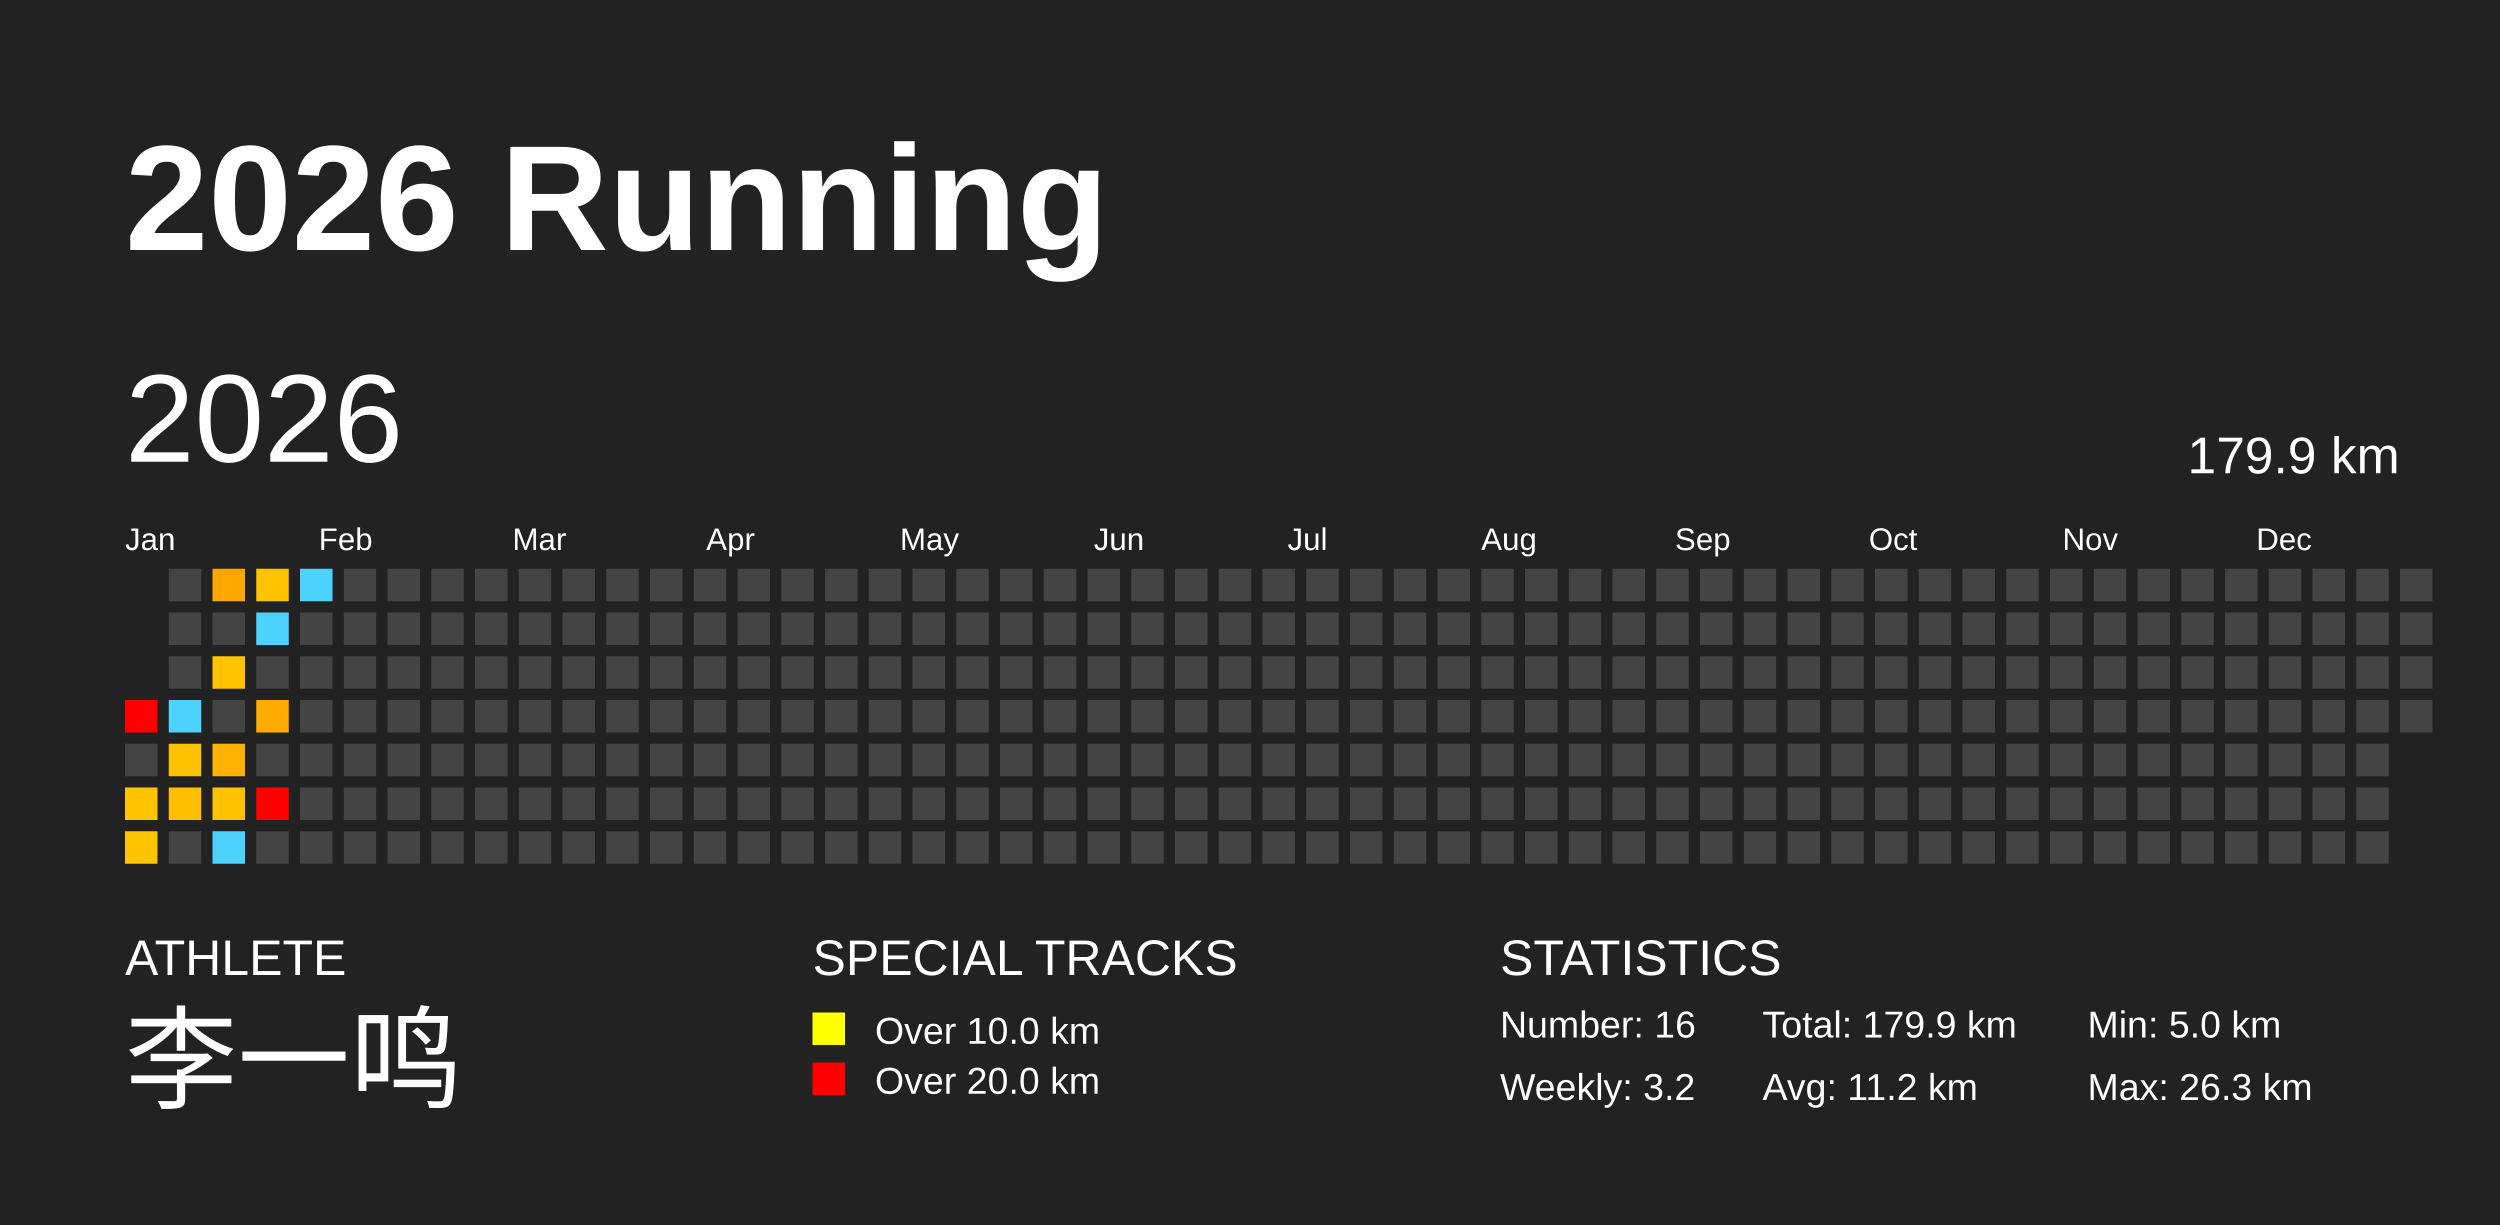
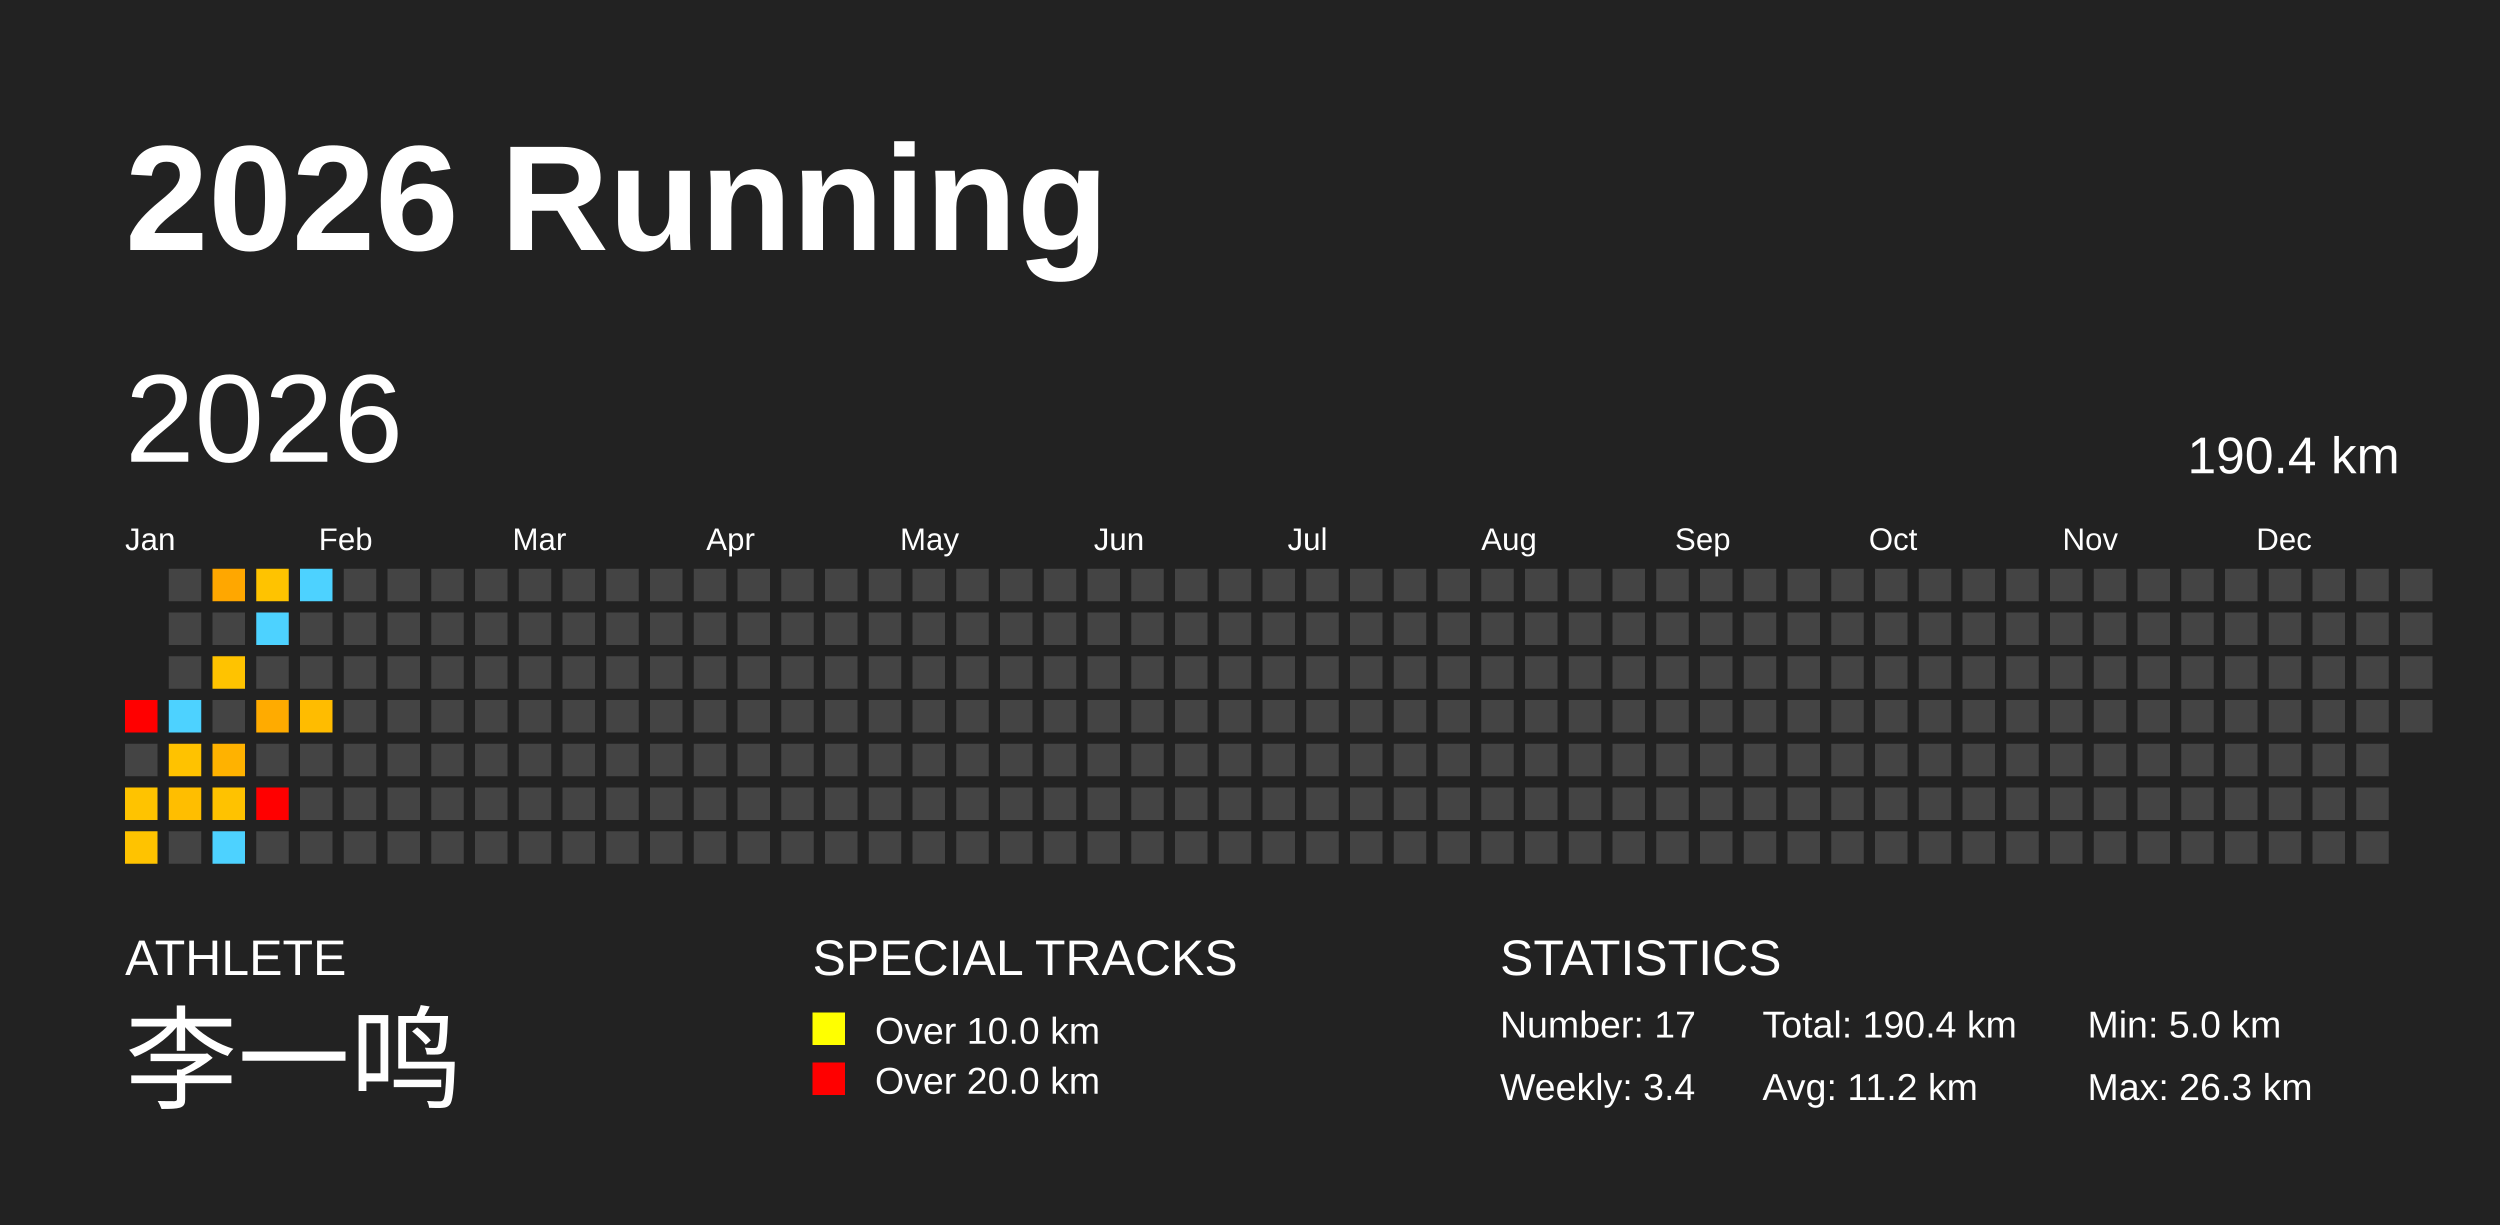
<svg xmlns="http://www.w3.org/2000/svg" baseProfile="full" height="98mm" version="1.1" viewBox="0,0,200,98" width="200mm">
  <defs />
  <rect fill="#222222" height="98" width="200" x="0" y="0" />
  <text fill="#FFFFFF" style="font-size:12px; font-family:Arial; font-weight:bold;" x="10" y="20">2026 Running</text>
  <text fill="#FFFFFF" style="font-size:4px; font-family:Arial" x="10" y="78">ATHLETE</text>
  <text fill="#FFFFFF" style="font-size:9px; font-family:Arial" x="10" y="88">李一鸣</text>
  <text fill="#FFFFFF" style="font-size:4px; font-family:Arial" x="65" y="78">SPECIAL TRACKS</text>
  <rect fill="yellow" height="2.6" width="2.6" x="65" y="81" />
  <text fill="#FFFFFF" style="font-size:3px; font-family:Arial" x="70" y="83.5">Over 10.0 km</text>
  <rect fill="red" height="2.6" width="2.6" x="65" y="85" />
  <text fill="#FFFFFF" style="font-size:3px; font-family:Arial" x="70" y="87.5">Over 20.0 km</text>
  <text fill="#FFFFFF" style="font-size:4px; font-family:Arial" x="120" y="78">STATISTICS</text>
-   <text fill="#FFFFFF" style="font-size:3px; font-family:Arial" x="120" y="83">Number: 16</text>
-   <text fill="#FFFFFF" style="font-size:3px; font-family:Arial" x="120" y="88">Weekly: 3.2</text>
-   <text fill="#FFFFFF" style="font-size:3px; font-family:Arial" x="141" y="83">Total: 179.9 km</text>
+   <text fill="#FFFFFF" style="font-size:3px; font-family:Arial" x="120" y="83">Number: 17</text>
+   <text fill="#FFFFFF" style="font-size:3px; font-family:Arial" x="120" y="88">Weekly: 3.4</text>
+   <text fill="#FFFFFF" style="font-size:3px; font-family:Arial" x="141" y="83">Total: 190.4 km</text>
  <text fill="#FFFFFF" style="font-size:3px; font-family:Arial" x="141" y="88">Avg: 11.2 km</text>
  <text fill="#FFFFFF" style="font-size:3px; font-family:Arial" x="167" y="83">Min: 5.0 km</text>
  <text fill="#FFFFFF" style="font-size:3px; font-family:Arial" x="167" y="88">Max: 26.3 km</text>
  <text dominant-baseline="hanging" fill="#FFFFFF" style="font-size:10.0px; font-family:Arial;" x="10" y="30">2026</text>
-   <text dominant-baseline="hanging" fill="#FFFFFF" style="font-size:4.125px; font-family:Arial;" x="175" y="35">179.9 km</text>
+   <text dominant-baseline="hanging" fill="#FFFFFF" style="font-size:4.125px; font-family:Arial;" x="175" y="35">190.4 km</text>
  <text fill="#FFFFFF" style="font-size:2.5px; font-family:Arial" x="10.0" y="44">Jan</text>
  <text fill="#FFFFFF" style="font-size:2.5px; font-family:Arial" x="25.5" y="44">Feb</text>
  <text fill="#FFFFFF" style="font-size:2.5px; font-family:Arial" x="41.0" y="44">Mar</text>
  <text fill="#FFFFFF" style="font-size:2.5px; font-family:Arial" x="56.5" y="44">Apr</text>
  <text fill="#FFFFFF" style="font-size:2.5px; font-family:Arial" x="72.0" y="44">May</text>
  <text fill="#FFFFFF" style="font-size:2.5px; font-family:Arial" x="87.5" y="44">Jun</text>
  <text fill="#FFFFFF" style="font-size:2.5px; font-family:Arial" x="103.0" y="44">Jul</text>
  <text fill="#FFFFFF" style="font-size:2.5px; font-family:Arial" x="118.5" y="44">Aug</text>
  <text fill="#FFFFFF" style="font-size:2.5px; font-family:Arial" x="134.0" y="44">Sep</text>
  <text fill="#FFFFFF" style="font-size:2.5px; font-family:Arial" x="149.5" y="44">Oct</text>
  <text fill="#FFFFFF" style="font-size:2.5px; font-family:Arial" x="165.0" y="44">Nov</text>
  <text fill="#FFFFFF" style="font-size:2.5px; font-family:Arial" x="180.5" y="44">Dec</text>
  <rect fill="red" height="2.6" width="2.6" x="10.0" y="56.0" />
  <rect fill="#444444" height="2.6" width="2.6" x="10.0" y="59.5" />
  <rect fill="#ffc300" height="2.6" width="2.6" x="10.0" y="63.0" />
  <rect fill="#ffc300" height="2.6" width="2.6" x="10.0" y="66.5" />
  <rect fill="#444444" height="2.6" width="2.6" x="13.5" y="45.5" />
  <rect fill="#444444" height="2.6" width="2.6" x="13.5" y="49.0" />
  <rect fill="#444444" height="2.6" width="2.6" x="13.5" y="52.5" />
  <rect fill="#4dd2ff" height="2.6" width="2.6" x="13.5" y="56.0" />
  <rect fill="#ffc200" height="2.6" width="2.6" x="13.5" y="59.5" />
  <rect fill="#ffbe00" height="2.6" width="2.6" x="13.5" y="63.0" />
  <rect fill="#444444" height="2.6" width="2.6" x="13.5" y="66.5" />
  <rect fill="#ffa700" height="2.6" width="2.6" x="17.0" y="45.5" />
  <rect fill="#444444" height="2.6" width="2.6" x="17.0" y="49.0" />
  <rect fill="#ffc300" height="2.6" width="2.6" x="17.0" y="52.5" />
  <rect fill="#444444" height="2.6" width="2.6" x="17.0" y="56.0" />
  <rect fill="#ffb200" height="2.6" width="2.6" x="17.0" y="59.5" />
  <rect fill="#ffc200" height="2.6" width="2.6" x="17.0" y="63.0" />
  <rect fill="#4dd2ff" height="2.6" width="2.6" x="17.0" y="66.5" />
  <rect fill="#ffc300" height="2.6" width="2.6" x="20.5" y="45.5" />
  <rect fill="#4dd2ff" height="2.6" width="2.6" x="20.5" y="49.0" />
  <rect fill="#444444" height="2.6" width="2.6" x="20.5" y="52.5" />
  <rect fill="#ffab00" height="2.6" width="2.6" x="20.5" y="56.0" />
  <rect fill="#444444" height="2.6" width="2.6" x="20.5" y="59.5" />
  <rect fill="red" height="2.6" width="2.6" x="20.5" y="63.0" />
  <rect fill="#444444" height="2.6" width="2.6" x="20.5" y="66.5" />
  <rect fill="#4dd2ff" height="2.6" width="2.6" x="24.0" y="45.5" />
  <rect fill="#444444" height="2.6" width="2.6" x="24.0" y="49.0" />
  <rect fill="#444444" height="2.6" width="2.6" x="24.0" y="52.5" />
-   <rect fill="#444444" height="2.6" width="2.6" x="24.0" y="56.0" />
+   <rect fill="#ffbc00" height="2.6" width="2.6" x="24.0" y="56.0" />
  <rect fill="#444444" height="2.6" width="2.6" x="24.0" y="59.5" />
  <rect fill="#444444" height="2.6" width="2.6" x="24.0" y="63.0" />
  <rect fill="#444444" height="2.6" width="2.6" x="24.0" y="66.5" />
  <rect fill="#444444" height="2.6" width="2.6" x="27.5" y="45.5" />
  <rect fill="#444444" height="2.6" width="2.6" x="27.5" y="49.0" />
  <rect fill="#444444" height="2.6" width="2.6" x="27.5" y="52.5" />
  <rect fill="#444444" height="2.6" width="2.6" x="27.5" y="56.0" />
  <rect fill="#444444" height="2.6" width="2.6" x="27.5" y="59.5" />
  <rect fill="#444444" height="2.6" width="2.6" x="27.5" y="63.0" />
  <rect fill="#444444" height="2.6" width="2.6" x="27.5" y="66.5" />
  <rect fill="#444444" height="2.6" width="2.6" x="31.0" y="45.5" />
  <rect fill="#444444" height="2.6" width="2.6" x="31.0" y="49.0" />
  <rect fill="#444444" height="2.6" width="2.6" x="31.0" y="52.5" />
  <rect fill="#444444" height="2.6" width="2.6" x="31.0" y="56.0" />
  <rect fill="#444444" height="2.6" width="2.6" x="31.0" y="59.5" />
  <rect fill="#444444" height="2.6" width="2.6" x="31.0" y="63.0" />
  <rect fill="#444444" height="2.6" width="2.6" x="31.0" y="66.5" />
  <rect fill="#444444" height="2.6" width="2.6" x="34.5" y="45.5" />
  <rect fill="#444444" height="2.6" width="2.6" x="34.5" y="49.0" />
  <rect fill="#444444" height="2.6" width="2.6" x="34.5" y="52.5" />
  <rect fill="#444444" height="2.6" width="2.6" x="34.5" y="56.0" />
  <rect fill="#444444" height="2.6" width="2.6" x="34.5" y="59.5" />
  <rect fill="#444444" height="2.6" width="2.6" x="34.5" y="63.0" />
  <rect fill="#444444" height="2.6" width="2.6" x="34.5" y="66.5" />
  <rect fill="#444444" height="2.6" width="2.6" x="38.0" y="45.5" />
  <rect fill="#444444" height="2.6" width="2.6" x="38.0" y="49.0" />
  <rect fill="#444444" height="2.6" width="2.6" x="38.0" y="52.5" />
  <rect fill="#444444" height="2.6" width="2.6" x="38.0" y="56.0" />
  <rect fill="#444444" height="2.6" width="2.6" x="38.0" y="59.5" />
  <rect fill="#444444" height="2.6" width="2.6" x="38.0" y="63.0" />
  <rect fill="#444444" height="2.6" width="2.6" x="38.0" y="66.5" />
  <rect fill="#444444" height="2.6" width="2.6" x="41.5" y="45.5" />
  <rect fill="#444444" height="2.6" width="2.6" x="41.5" y="49.0" />
  <rect fill="#444444" height="2.6" width="2.6" x="41.5" y="52.5" />
  <rect fill="#444444" height="2.6" width="2.6" x="41.5" y="56.0" />
  <rect fill="#444444" height="2.6" width="2.6" x="41.5" y="59.5" />
  <rect fill="#444444" height="2.6" width="2.6" x="41.5" y="63.0" />
  <rect fill="#444444" height="2.6" width="2.6" x="41.5" y="66.5" />
  <rect fill="#444444" height="2.6" width="2.6" x="45.0" y="45.5" />
  <rect fill="#444444" height="2.6" width="2.6" x="45.0" y="49.0" />
  <rect fill="#444444" height="2.6" width="2.6" x="45.0" y="52.5" />
  <rect fill="#444444" height="2.6" width="2.6" x="45.0" y="56.0" />
  <rect fill="#444444" height="2.6" width="2.6" x="45.0" y="59.5" />
  <rect fill="#444444" height="2.6" width="2.6" x="45.0" y="63.0" />
  <rect fill="#444444" height="2.6" width="2.6" x="45.0" y="66.5" />
  <rect fill="#444444" height="2.6" width="2.6" x="48.5" y="45.5" />
  <rect fill="#444444" height="2.6" width="2.6" x="48.5" y="49.0" />
  <rect fill="#444444" height="2.6" width="2.6" x="48.5" y="52.5" />
  <rect fill="#444444" height="2.6" width="2.6" x="48.5" y="56.0" />
  <rect fill="#444444" height="2.6" width="2.6" x="48.5" y="59.5" />
  <rect fill="#444444" height="2.6" width="2.6" x="48.5" y="63.0" />
  <rect fill="#444444" height="2.6" width="2.6" x="48.5" y="66.5" />
  <rect fill="#444444" height="2.6" width="2.6" x="52.0" y="45.5" />
  <rect fill="#444444" height="2.6" width="2.6" x="52.0" y="49.0" />
  <rect fill="#444444" height="2.6" width="2.6" x="52.0" y="52.5" />
  <rect fill="#444444" height="2.6" width="2.6" x="52.0" y="56.0" />
  <rect fill="#444444" height="2.6" width="2.6" x="52.0" y="59.5" />
  <rect fill="#444444" height="2.6" width="2.6" x="52.0" y="63.0" />
  <rect fill="#444444" height="2.6" width="2.6" x="52.0" y="66.5" />
  <rect fill="#444444" height="2.6" width="2.6" x="55.5" y="45.5" />
  <rect fill="#444444" height="2.6" width="2.6" x="55.5" y="49.0" />
  <rect fill="#444444" height="2.6" width="2.6" x="55.5" y="52.5" />
  <rect fill="#444444" height="2.6" width="2.6" x="55.5" y="56.0" />
  <rect fill="#444444" height="2.6" width="2.6" x="55.5" y="59.5" />
  <rect fill="#444444" height="2.6" width="2.6" x="55.5" y="63.0" />
  <rect fill="#444444" height="2.6" width="2.6" x="55.5" y="66.5" />
  <rect fill="#444444" height="2.6" width="2.6" x="59.0" y="45.5" />
  <rect fill="#444444" height="2.6" width="2.6" x="59.0" y="49.0" />
  <rect fill="#444444" height="2.6" width="2.6" x="59.0" y="52.5" />
  <rect fill="#444444" height="2.6" width="2.6" x="59.0" y="56.0" />
  <rect fill="#444444" height="2.6" width="2.6" x="59.0" y="59.5" />
  <rect fill="#444444" height="2.6" width="2.6" x="59.0" y="63.0" />
  <rect fill="#444444" height="2.6" width="2.6" x="59.0" y="66.5" />
  <rect fill="#444444" height="2.6" width="2.6" x="62.5" y="45.5" />
  <rect fill="#444444" height="2.6" width="2.6" x="62.5" y="49.0" />
  <rect fill="#444444" height="2.6" width="2.6" x="62.5" y="52.5" />
  <rect fill="#444444" height="2.6" width="2.6" x="62.5" y="56.0" />
  <rect fill="#444444" height="2.6" width="2.6" x="62.5" y="59.5" />
  <rect fill="#444444" height="2.6" width="2.6" x="62.5" y="63.0" />
  <rect fill="#444444" height="2.6" width="2.6" x="62.5" y="66.5" />
  <rect fill="#444444" height="2.6" width="2.6" x="66.0" y="45.5" />
  <rect fill="#444444" height="2.6" width="2.6" x="66.0" y="49.0" />
  <rect fill="#444444" height="2.6" width="2.6" x="66.0" y="52.5" />
  <rect fill="#444444" height="2.6" width="2.6" x="66.0" y="56.0" />
  <rect fill="#444444" height="2.6" width="2.6" x="66.0" y="59.5" />
  <rect fill="#444444" height="2.6" width="2.6" x="66.0" y="63.0" />
  <rect fill="#444444" height="2.6" width="2.6" x="66.0" y="66.5" />
  <rect fill="#444444" height="2.6" width="2.6" x="69.5" y="45.5" />
  <rect fill="#444444" height="2.6" width="2.6" x="69.5" y="49.0" />
  <rect fill="#444444" height="2.6" width="2.6" x="69.5" y="52.5" />
  <rect fill="#444444" height="2.6" width="2.6" x="69.5" y="56.0" />
  <rect fill="#444444" height="2.6" width="2.6" x="69.5" y="59.5" />
  <rect fill="#444444" height="2.6" width="2.6" x="69.5" y="63.0" />
  <rect fill="#444444" height="2.6" width="2.6" x="69.5" y="66.5" />
  <rect fill="#444444" height="2.6" width="2.6" x="73.0" y="45.5" />
  <rect fill="#444444" height="2.6" width="2.6" x="73.0" y="49.0" />
  <rect fill="#444444" height="2.6" width="2.6" x="73.0" y="52.5" />
  <rect fill="#444444" height="2.6" width="2.6" x="73.0" y="56.0" />
  <rect fill="#444444" height="2.6" width="2.6" x="73.0" y="59.5" />
  <rect fill="#444444" height="2.6" width="2.6" x="73.0" y="63.0" />
  <rect fill="#444444" height="2.6" width="2.6" x="73.0" y="66.5" />
  <rect fill="#444444" height="2.6" width="2.6" x="76.5" y="45.5" />
  <rect fill="#444444" height="2.6" width="2.6" x="76.5" y="49.0" />
  <rect fill="#444444" height="2.6" width="2.6" x="76.5" y="52.5" />
  <rect fill="#444444" height="2.6" width="2.6" x="76.5" y="56.0" />
  <rect fill="#444444" height="2.6" width="2.6" x="76.5" y="59.5" />
  <rect fill="#444444" height="2.6" width="2.6" x="76.5" y="63.0" />
  <rect fill="#444444" height="2.6" width="2.6" x="76.5" y="66.5" />
  <rect fill="#444444" height="2.6" width="2.6" x="80.0" y="45.5" />
  <rect fill="#444444" height="2.6" width="2.6" x="80.0" y="49.0" />
  <rect fill="#444444" height="2.6" width="2.6" x="80.0" y="52.5" />
  <rect fill="#444444" height="2.6" width="2.6" x="80.0" y="56.0" />
  <rect fill="#444444" height="2.6" width="2.6" x="80.0" y="59.5" />
  <rect fill="#444444" height="2.6" width="2.6" x="80.0" y="63.0" />
  <rect fill="#444444" height="2.6" width="2.6" x="80.0" y="66.5" />
  <rect fill="#444444" height="2.6" width="2.6" x="83.5" y="45.5" />
  <rect fill="#444444" height="2.6" width="2.6" x="83.5" y="49.0" />
  <rect fill="#444444" height="2.6" width="2.6" x="83.5" y="52.5" />
  <rect fill="#444444" height="2.6" width="2.6" x="83.5" y="56.0" />
  <rect fill="#444444" height="2.6" width="2.6" x="83.5" y="59.5" />
  <rect fill="#444444" height="2.6" width="2.6" x="83.5" y="63.0" />
  <rect fill="#444444" height="2.6" width="2.6" x="83.5" y="66.5" />
  <rect fill="#444444" height="2.6" width="2.6" x="87.0" y="45.5" />
  <rect fill="#444444" height="2.6" width="2.6" x="87.0" y="49.0" />
  <rect fill="#444444" height="2.6" width="2.6" x="87.0" y="52.5" />
  <rect fill="#444444" height="2.6" width="2.6" x="87.0" y="56.0" />
  <rect fill="#444444" height="2.6" width="2.6" x="87.0" y="59.5" />
  <rect fill="#444444" height="2.6" width="2.6" x="87.0" y="63.0" />
  <rect fill="#444444" height="2.6" width="2.6" x="87.0" y="66.5" />
  <rect fill="#444444" height="2.6" width="2.6" x="90.5" y="45.5" />
  <rect fill="#444444" height="2.6" width="2.6" x="90.5" y="49.0" />
  <rect fill="#444444" height="2.6" width="2.6" x="90.5" y="52.5" />
  <rect fill="#444444" height="2.6" width="2.6" x="90.5" y="56.0" />
  <rect fill="#444444" height="2.6" width="2.6" x="90.5" y="59.5" />
  <rect fill="#444444" height="2.6" width="2.6" x="90.5" y="63.0" />
  <rect fill="#444444" height="2.6" width="2.6" x="90.5" y="66.5" />
  <rect fill="#444444" height="2.6" width="2.6" x="94.0" y="45.5" />
  <rect fill="#444444" height="2.6" width="2.6" x="94.0" y="49.0" />
  <rect fill="#444444" height="2.6" width="2.6" x="94.0" y="52.5" />
  <rect fill="#444444" height="2.6" width="2.6" x="94.0" y="56.0" />
  <rect fill="#444444" height="2.6" width="2.6" x="94.0" y="59.5" />
  <rect fill="#444444" height="2.6" width="2.6" x="94.0" y="63.0" />
  <rect fill="#444444" height="2.6" width="2.6" x="94.0" y="66.5" />
  <rect fill="#444444" height="2.6" width="2.6" x="97.5" y="45.5" />
  <rect fill="#444444" height="2.6" width="2.6" x="97.5" y="49.0" />
  <rect fill="#444444" height="2.6" width="2.6" x="97.5" y="52.5" />
  <rect fill="#444444" height="2.6" width="2.6" x="97.5" y="56.0" />
  <rect fill="#444444" height="2.6" width="2.6" x="97.5" y="59.5" />
  <rect fill="#444444" height="2.6" width="2.6" x="97.5" y="63.0" />
  <rect fill="#444444" height="2.6" width="2.6" x="97.5" y="66.5" />
  <rect fill="#444444" height="2.6" width="2.6" x="101.0" y="45.5" />
  <rect fill="#444444" height="2.6" width="2.6" x="101.0" y="49.0" />
  <rect fill="#444444" height="2.6" width="2.6" x="101.0" y="52.5" />
  <rect fill="#444444" height="2.6" width="2.6" x="101.0" y="56.0" />
  <rect fill="#444444" height="2.6" width="2.6" x="101.0" y="59.5" />
  <rect fill="#444444" height="2.6" width="2.6" x="101.0" y="63.0" />
  <rect fill="#444444" height="2.6" width="2.6" x="101.0" y="66.5" />
  <rect fill="#444444" height="2.6" width="2.6" x="104.5" y="45.5" />
  <rect fill="#444444" height="2.6" width="2.6" x="104.5" y="49.0" />
  <rect fill="#444444" height="2.6" width="2.6" x="104.5" y="52.5" />
  <rect fill="#444444" height="2.6" width="2.6" x="104.5" y="56.0" />
  <rect fill="#444444" height="2.6" width="2.6" x="104.5" y="59.5" />
  <rect fill="#444444" height="2.6" width="2.6" x="104.5" y="63.0" />
  <rect fill="#444444" height="2.6" width="2.6" x="104.5" y="66.5" />
  <rect fill="#444444" height="2.6" width="2.6" x="108.0" y="45.5" />
  <rect fill="#444444" height="2.6" width="2.6" x="108.0" y="49.0" />
  <rect fill="#444444" height="2.6" width="2.6" x="108.0" y="52.5" />
  <rect fill="#444444" height="2.6" width="2.6" x="108.0" y="56.0" />
  <rect fill="#444444" height="2.6" width="2.6" x="108.0" y="59.5" />
  <rect fill="#444444" height="2.6" width="2.6" x="108.0" y="63.0" />
  <rect fill="#444444" height="2.6" width="2.6" x="108.0" y="66.5" />
  <rect fill="#444444" height="2.6" width="2.6" x="111.5" y="45.5" />
  <rect fill="#444444" height="2.6" width="2.6" x="111.5" y="49.0" />
  <rect fill="#444444" height="2.6" width="2.6" x="111.5" y="52.5" />
  <rect fill="#444444" height="2.6" width="2.6" x="111.5" y="56.0" />
  <rect fill="#444444" height="2.6" width="2.6" x="111.5" y="59.5" />
  <rect fill="#444444" height="2.6" width="2.6" x="111.5" y="63.0" />
  <rect fill="#444444" height="2.6" width="2.6" x="111.5" y="66.5" />
  <rect fill="#444444" height="2.6" width="2.6" x="115.0" y="45.5" />
  <rect fill="#444444" height="2.6" width="2.6" x="115.0" y="49.0" />
  <rect fill="#444444" height="2.6" width="2.6" x="115.0" y="52.5" />
  <rect fill="#444444" height="2.6" width="2.6" x="115.0" y="56.0" />
  <rect fill="#444444" height="2.6" width="2.6" x="115.0" y="59.5" />
  <rect fill="#444444" height="2.6" width="2.6" x="115.0" y="63.0" />
  <rect fill="#444444" height="2.6" width="2.6" x="115.0" y="66.5" />
  <rect fill="#444444" height="2.6" width="2.6" x="118.5" y="45.5" />
  <rect fill="#444444" height="2.6" width="2.6" x="118.5" y="49.0" />
  <rect fill="#444444" height="2.6" width="2.6" x="118.5" y="52.5" />
  <rect fill="#444444" height="2.6" width="2.6" x="118.5" y="56.0" />
  <rect fill="#444444" height="2.6" width="2.6" x="118.5" y="59.5" />
  <rect fill="#444444" height="2.6" width="2.6" x="118.5" y="63.0" />
  <rect fill="#444444" height="2.6" width="2.6" x="118.5" y="66.5" />
  <rect fill="#444444" height="2.6" width="2.6" x="122.0" y="45.5" />
  <rect fill="#444444" height="2.6" width="2.6" x="122.0" y="49.0" />
  <rect fill="#444444" height="2.6" width="2.6" x="122.0" y="52.5" />
  <rect fill="#444444" height="2.6" width="2.6" x="122.0" y="56.0" />
  <rect fill="#444444" height="2.6" width="2.6" x="122.0" y="59.5" />
  <rect fill="#444444" height="2.6" width="2.6" x="122.0" y="63.0" />
  <rect fill="#444444" height="2.6" width="2.6" x="122.0" y="66.5" />
  <rect fill="#444444" height="2.6" width="2.6" x="125.5" y="45.5" />
  <rect fill="#444444" height="2.6" width="2.6" x="125.5" y="49.0" />
  <rect fill="#444444" height="2.6" width="2.6" x="125.5" y="52.5" />
  <rect fill="#444444" height="2.6" width="2.6" x="125.5" y="56.0" />
  <rect fill="#444444" height="2.6" width="2.6" x="125.5" y="59.5" />
  <rect fill="#444444" height="2.6" width="2.6" x="125.5" y="63.0" />
  <rect fill="#444444" height="2.6" width="2.6" x="125.5" y="66.5" />
  <rect fill="#444444" height="2.6" width="2.6" x="129.0" y="45.5" />
  <rect fill="#444444" height="2.6" width="2.6" x="129.0" y="49.0" />
  <rect fill="#444444" height="2.6" width="2.6" x="129.0" y="52.5" />
  <rect fill="#444444" height="2.6" width="2.6" x="129.0" y="56.0" />
  <rect fill="#444444" height="2.6" width="2.6" x="129.0" y="59.5" />
  <rect fill="#444444" height="2.6" width="2.6" x="129.0" y="63.0" />
  <rect fill="#444444" height="2.6" width="2.6" x="129.0" y="66.5" />
  <rect fill="#444444" height="2.6" width="2.6" x="132.5" y="45.5" />
  <rect fill="#444444" height="2.6" width="2.6" x="132.5" y="49.0" />
  <rect fill="#444444" height="2.6" width="2.6" x="132.5" y="52.5" />
  <rect fill="#444444" height="2.6" width="2.6" x="132.5" y="56.0" />
  <rect fill="#444444" height="2.6" width="2.6" x="132.5" y="59.5" />
  <rect fill="#444444" height="2.6" width="2.6" x="132.5" y="63.0" />
  <rect fill="#444444" height="2.6" width="2.6" x="132.5" y="66.5" />
  <rect fill="#444444" height="2.6" width="2.6" x="136.0" y="45.5" />
  <rect fill="#444444" height="2.6" width="2.6" x="136.0" y="49.0" />
  <rect fill="#444444" height="2.6" width="2.6" x="136.0" y="52.5" />
  <rect fill="#444444" height="2.6" width="2.6" x="136.0" y="56.0" />
  <rect fill="#444444" height="2.6" width="2.6" x="136.0" y="59.5" />
  <rect fill="#444444" height="2.6" width="2.6" x="136.0" y="63.0" />
  <rect fill="#444444" height="2.6" width="2.6" x="136.0" y="66.5" />
  <rect fill="#444444" height="2.6" width="2.6" x="139.5" y="45.5" />
  <rect fill="#444444" height="2.6" width="2.6" x="139.5" y="49.0" />
  <rect fill="#444444" height="2.6" width="2.6" x="139.5" y="52.5" />
  <rect fill="#444444" height="2.6" width="2.6" x="139.5" y="56.0" />
  <rect fill="#444444" height="2.6" width="2.6" x="139.5" y="59.5" />
  <rect fill="#444444" height="2.6" width="2.6" x="139.5" y="63.0" />
  <rect fill="#444444" height="2.6" width="2.6" x="139.5" y="66.5" />
  <rect fill="#444444" height="2.6" width="2.6" x="143.0" y="45.5" />
  <rect fill="#444444" height="2.6" width="2.6" x="143.0" y="49.0" />
  <rect fill="#444444" height="2.6" width="2.6" x="143.0" y="52.5" />
  <rect fill="#444444" height="2.6" width="2.6" x="143.0" y="56.0" />
  <rect fill="#444444" height="2.6" width="2.6" x="143.0" y="59.5" />
  <rect fill="#444444" height="2.6" width="2.6" x="143.0" y="63.0" />
  <rect fill="#444444" height="2.6" width="2.6" x="143.0" y="66.5" />
  <rect fill="#444444" height="2.6" width="2.6" x="146.5" y="45.5" />
  <rect fill="#444444" height="2.6" width="2.6" x="146.5" y="49.0" />
  <rect fill="#444444" height="2.6" width="2.6" x="146.5" y="52.5" />
  <rect fill="#444444" height="2.6" width="2.6" x="146.5" y="56.0" />
  <rect fill="#444444" height="2.6" width="2.6" x="146.5" y="59.5" />
  <rect fill="#444444" height="2.6" width="2.6" x="146.5" y="63.0" />
  <rect fill="#444444" height="2.6" width="2.6" x="146.5" y="66.5" />
  <rect fill="#444444" height="2.6" width="2.6" x="150.0" y="45.5" />
  <rect fill="#444444" height="2.6" width="2.6" x="150.0" y="49.0" />
  <rect fill="#444444" height="2.6" width="2.6" x="150.0" y="52.5" />
  <rect fill="#444444" height="2.6" width="2.6" x="150.0" y="56.0" />
  <rect fill="#444444" height="2.6" width="2.6" x="150.0" y="59.5" />
  <rect fill="#444444" height="2.6" width="2.6" x="150.0" y="63.0" />
  <rect fill="#444444" height="2.6" width="2.6" x="150.0" y="66.5" />
  <rect fill="#444444" height="2.6" width="2.6" x="153.5" y="45.5" />
  <rect fill="#444444" height="2.6" width="2.6" x="153.5" y="49.0" />
  <rect fill="#444444" height="2.6" width="2.6" x="153.5" y="52.5" />
  <rect fill="#444444" height="2.6" width="2.6" x="153.5" y="56.0" />
  <rect fill="#444444" height="2.6" width="2.6" x="153.5" y="59.5" />
  <rect fill="#444444" height="2.6" width="2.6" x="153.5" y="63.0" />
  <rect fill="#444444" height="2.6" width="2.6" x="153.5" y="66.5" />
  <rect fill="#444444" height="2.6" width="2.6" x="157.0" y="45.5" />
  <rect fill="#444444" height="2.6" width="2.6" x="157.0" y="49.0" />
  <rect fill="#444444" height="2.6" width="2.6" x="157.0" y="52.5" />
  <rect fill="#444444" height="2.6" width="2.6" x="157.0" y="56.0" />
  <rect fill="#444444" height="2.6" width="2.6" x="157.0" y="59.5" />
  <rect fill="#444444" height="2.6" width="2.6" x="157.0" y="63.0" />
  <rect fill="#444444" height="2.6" width="2.6" x="157.0" y="66.5" />
  <rect fill="#444444" height="2.6" width="2.6" x="160.5" y="45.5" />
  <rect fill="#444444" height="2.6" width="2.6" x="160.5" y="49.0" />
  <rect fill="#444444" height="2.6" width="2.6" x="160.5" y="52.5" />
  <rect fill="#444444" height="2.6" width="2.6" x="160.5" y="56.0" />
  <rect fill="#444444" height="2.6" width="2.6" x="160.5" y="59.5" />
  <rect fill="#444444" height="2.6" width="2.6" x="160.5" y="63.0" />
  <rect fill="#444444" height="2.6" width="2.6" x="160.5" y="66.5" />
  <rect fill="#444444" height="2.6" width="2.6" x="164.0" y="45.5" />
  <rect fill="#444444" height="2.6" width="2.6" x="164.0" y="49.0" />
  <rect fill="#444444" height="2.6" width="2.6" x="164.0" y="52.5" />
  <rect fill="#444444" height="2.6" width="2.6" x="164.0" y="56.0" />
  <rect fill="#444444" height="2.6" width="2.6" x="164.0" y="59.5" />
  <rect fill="#444444" height="2.6" width="2.6" x="164.0" y="63.0" />
  <rect fill="#444444" height="2.6" width="2.6" x="164.0" y="66.5" />
  <rect fill="#444444" height="2.6" width="2.6" x="167.5" y="45.5" />
  <rect fill="#444444" height="2.6" width="2.6" x="167.5" y="49.0" />
  <rect fill="#444444" height="2.6" width="2.6" x="167.5" y="52.5" />
  <rect fill="#444444" height="2.6" width="2.6" x="167.5" y="56.0" />
  <rect fill="#444444" height="2.6" width="2.6" x="167.5" y="59.5" />
  <rect fill="#444444" height="2.6" width="2.6" x="167.5" y="63.0" />
  <rect fill="#444444" height="2.6" width="2.6" x="167.5" y="66.5" />
  <rect fill="#444444" height="2.6" width="2.6" x="171.0" y="45.5" />
  <rect fill="#444444" height="2.6" width="2.6" x="171.0" y="49.0" />
  <rect fill="#444444" height="2.6" width="2.6" x="171.0" y="52.5" />
  <rect fill="#444444" height="2.6" width="2.6" x="171.0" y="56.0" />
  <rect fill="#444444" height="2.6" width="2.6" x="171.0" y="59.5" />
  <rect fill="#444444" height="2.6" width="2.6" x="171.0" y="63.0" />
  <rect fill="#444444" height="2.6" width="2.6" x="171.0" y="66.5" />
  <rect fill="#444444" height="2.6" width="2.6" x="174.5" y="45.5" />
  <rect fill="#444444" height="2.6" width="2.6" x="174.5" y="49.0" />
  <rect fill="#444444" height="2.6" width="2.6" x="174.5" y="52.5" />
  <rect fill="#444444" height="2.6" width="2.6" x="174.5" y="56.0" />
  <rect fill="#444444" height="2.6" width="2.6" x="174.5" y="59.5" />
  <rect fill="#444444" height="2.6" width="2.6" x="174.5" y="63.0" />
  <rect fill="#444444" height="2.6" width="2.6" x="174.5" y="66.5" />
  <rect fill="#444444" height="2.6" width="2.6" x="178.0" y="45.5" />
  <rect fill="#444444" height="2.6" width="2.6" x="178.0" y="49.0" />
  <rect fill="#444444" height="2.6" width="2.6" x="178.0" y="52.5" />
  <rect fill="#444444" height="2.6" width="2.6" x="178.0" y="56.0" />
  <rect fill="#444444" height="2.6" width="2.6" x="178.0" y="59.5" />
  <rect fill="#444444" height="2.6" width="2.6" x="178.0" y="63.0" />
  <rect fill="#444444" height="2.6" width="2.6" x="178.0" y="66.5" />
  <rect fill="#444444" height="2.6" width="2.6" x="181.5" y="45.5" />
  <rect fill="#444444" height="2.6" width="2.6" x="181.5" y="49.0" />
  <rect fill="#444444" height="2.6" width="2.6" x="181.5" y="52.5" />
  <rect fill="#444444" height="2.6" width="2.6" x="181.5" y="56.0" />
  <rect fill="#444444" height="2.6" width="2.6" x="181.5" y="59.5" />
  <rect fill="#444444" height="2.6" width="2.6" x="181.5" y="63.0" />
  <rect fill="#444444" height="2.6" width="2.6" x="181.5" y="66.5" />
  <rect fill="#444444" height="2.6" width="2.6" x="185.0" y="45.5" />
  <rect fill="#444444" height="2.6" width="2.6" x="185.0" y="49.0" />
  <rect fill="#444444" height="2.6" width="2.6" x="185.0" y="52.5" />
  <rect fill="#444444" height="2.6" width="2.6" x="185.0" y="56.0" />
  <rect fill="#444444" height="2.6" width="2.6" x="185.0" y="59.5" />
  <rect fill="#444444" height="2.6" width="2.6" x="185.0" y="63.0" />
  <rect fill="#444444" height="2.6" width="2.6" x="185.0" y="66.5" />
  <rect fill="#444444" height="2.6" width="2.6" x="188.5" y="45.5" />
  <rect fill="#444444" height="2.6" width="2.6" x="188.5" y="49.0" />
  <rect fill="#444444" height="2.6" width="2.6" x="188.5" y="52.5" />
  <rect fill="#444444" height="2.6" width="2.6" x="188.5" y="56.0" />
  <rect fill="#444444" height="2.6" width="2.6" x="188.5" y="59.5" />
  <rect fill="#444444" height="2.6" width="2.6" x="188.5" y="63.0" />
  <rect fill="#444444" height="2.6" width="2.6" x="188.5" y="66.5" />
  <rect fill="#444444" height="2.6" width="2.6" x="192.0" y="45.5" />
  <rect fill="#444444" height="2.6" width="2.6" x="192.0" y="49.0" />
  <rect fill="#444444" height="2.6" width="2.6" x="192.0" y="52.5" />
  <rect fill="#444444" height="2.6" width="2.6" x="192.0" y="56.0" />
</svg>
